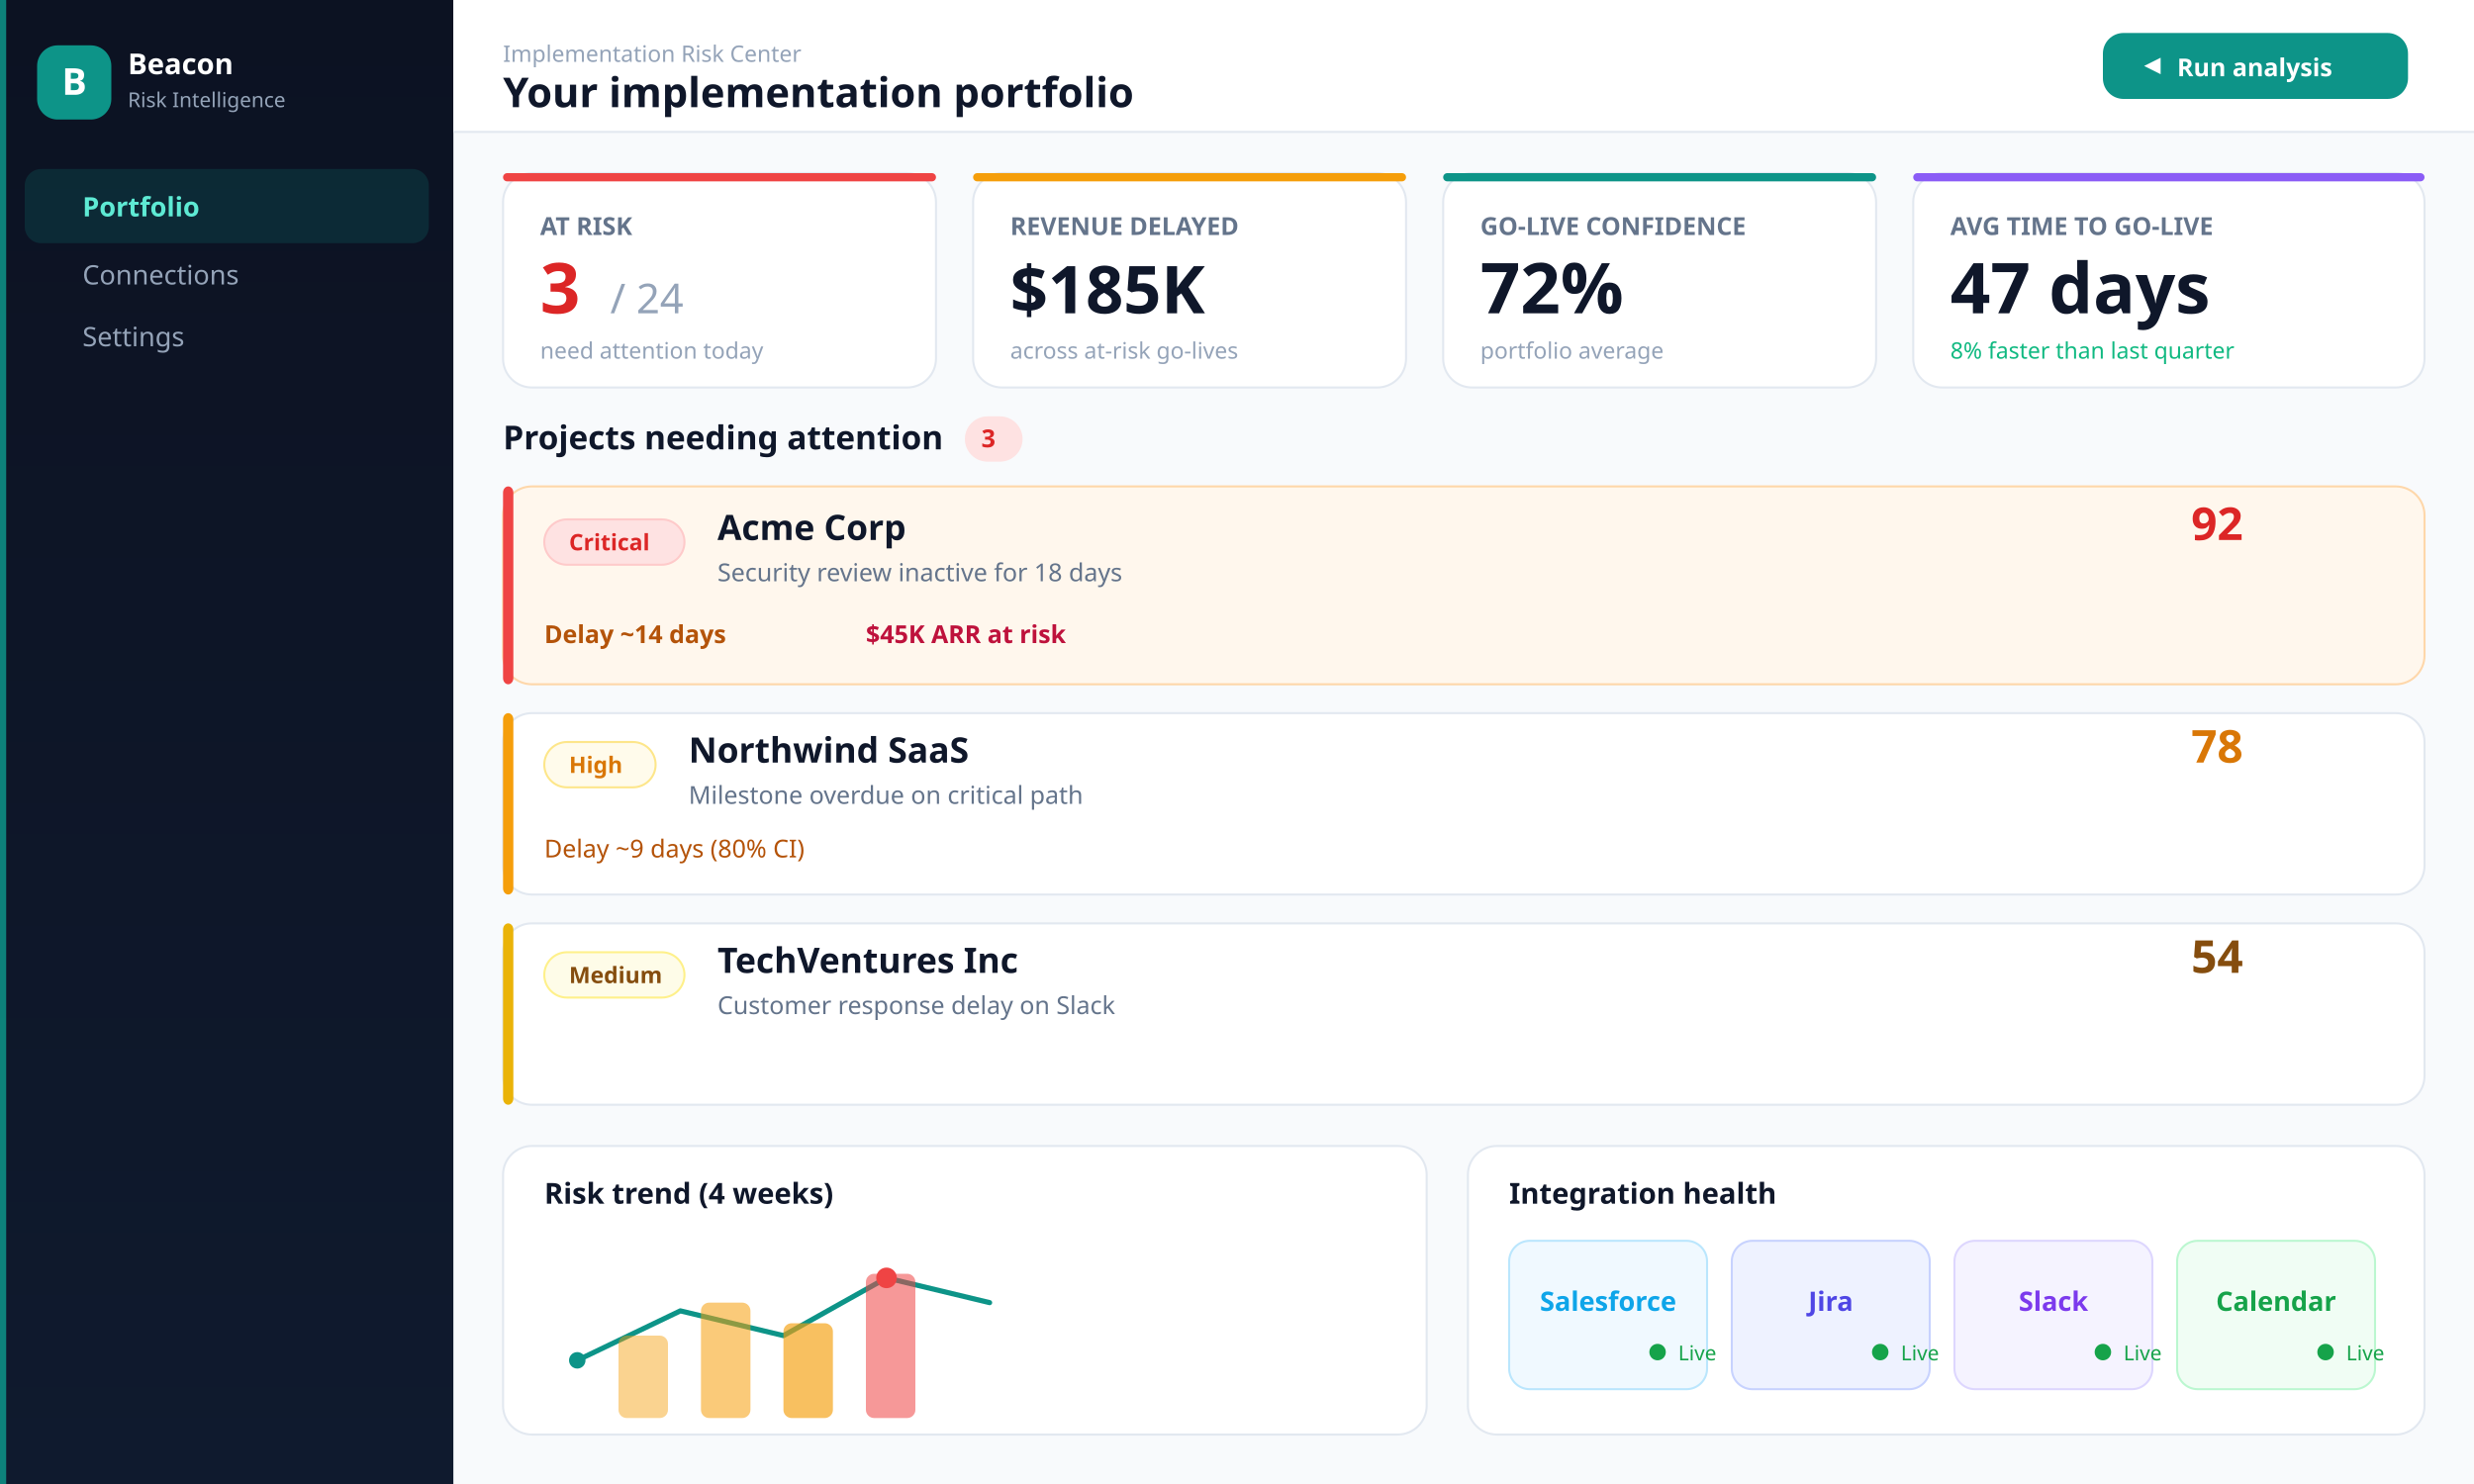
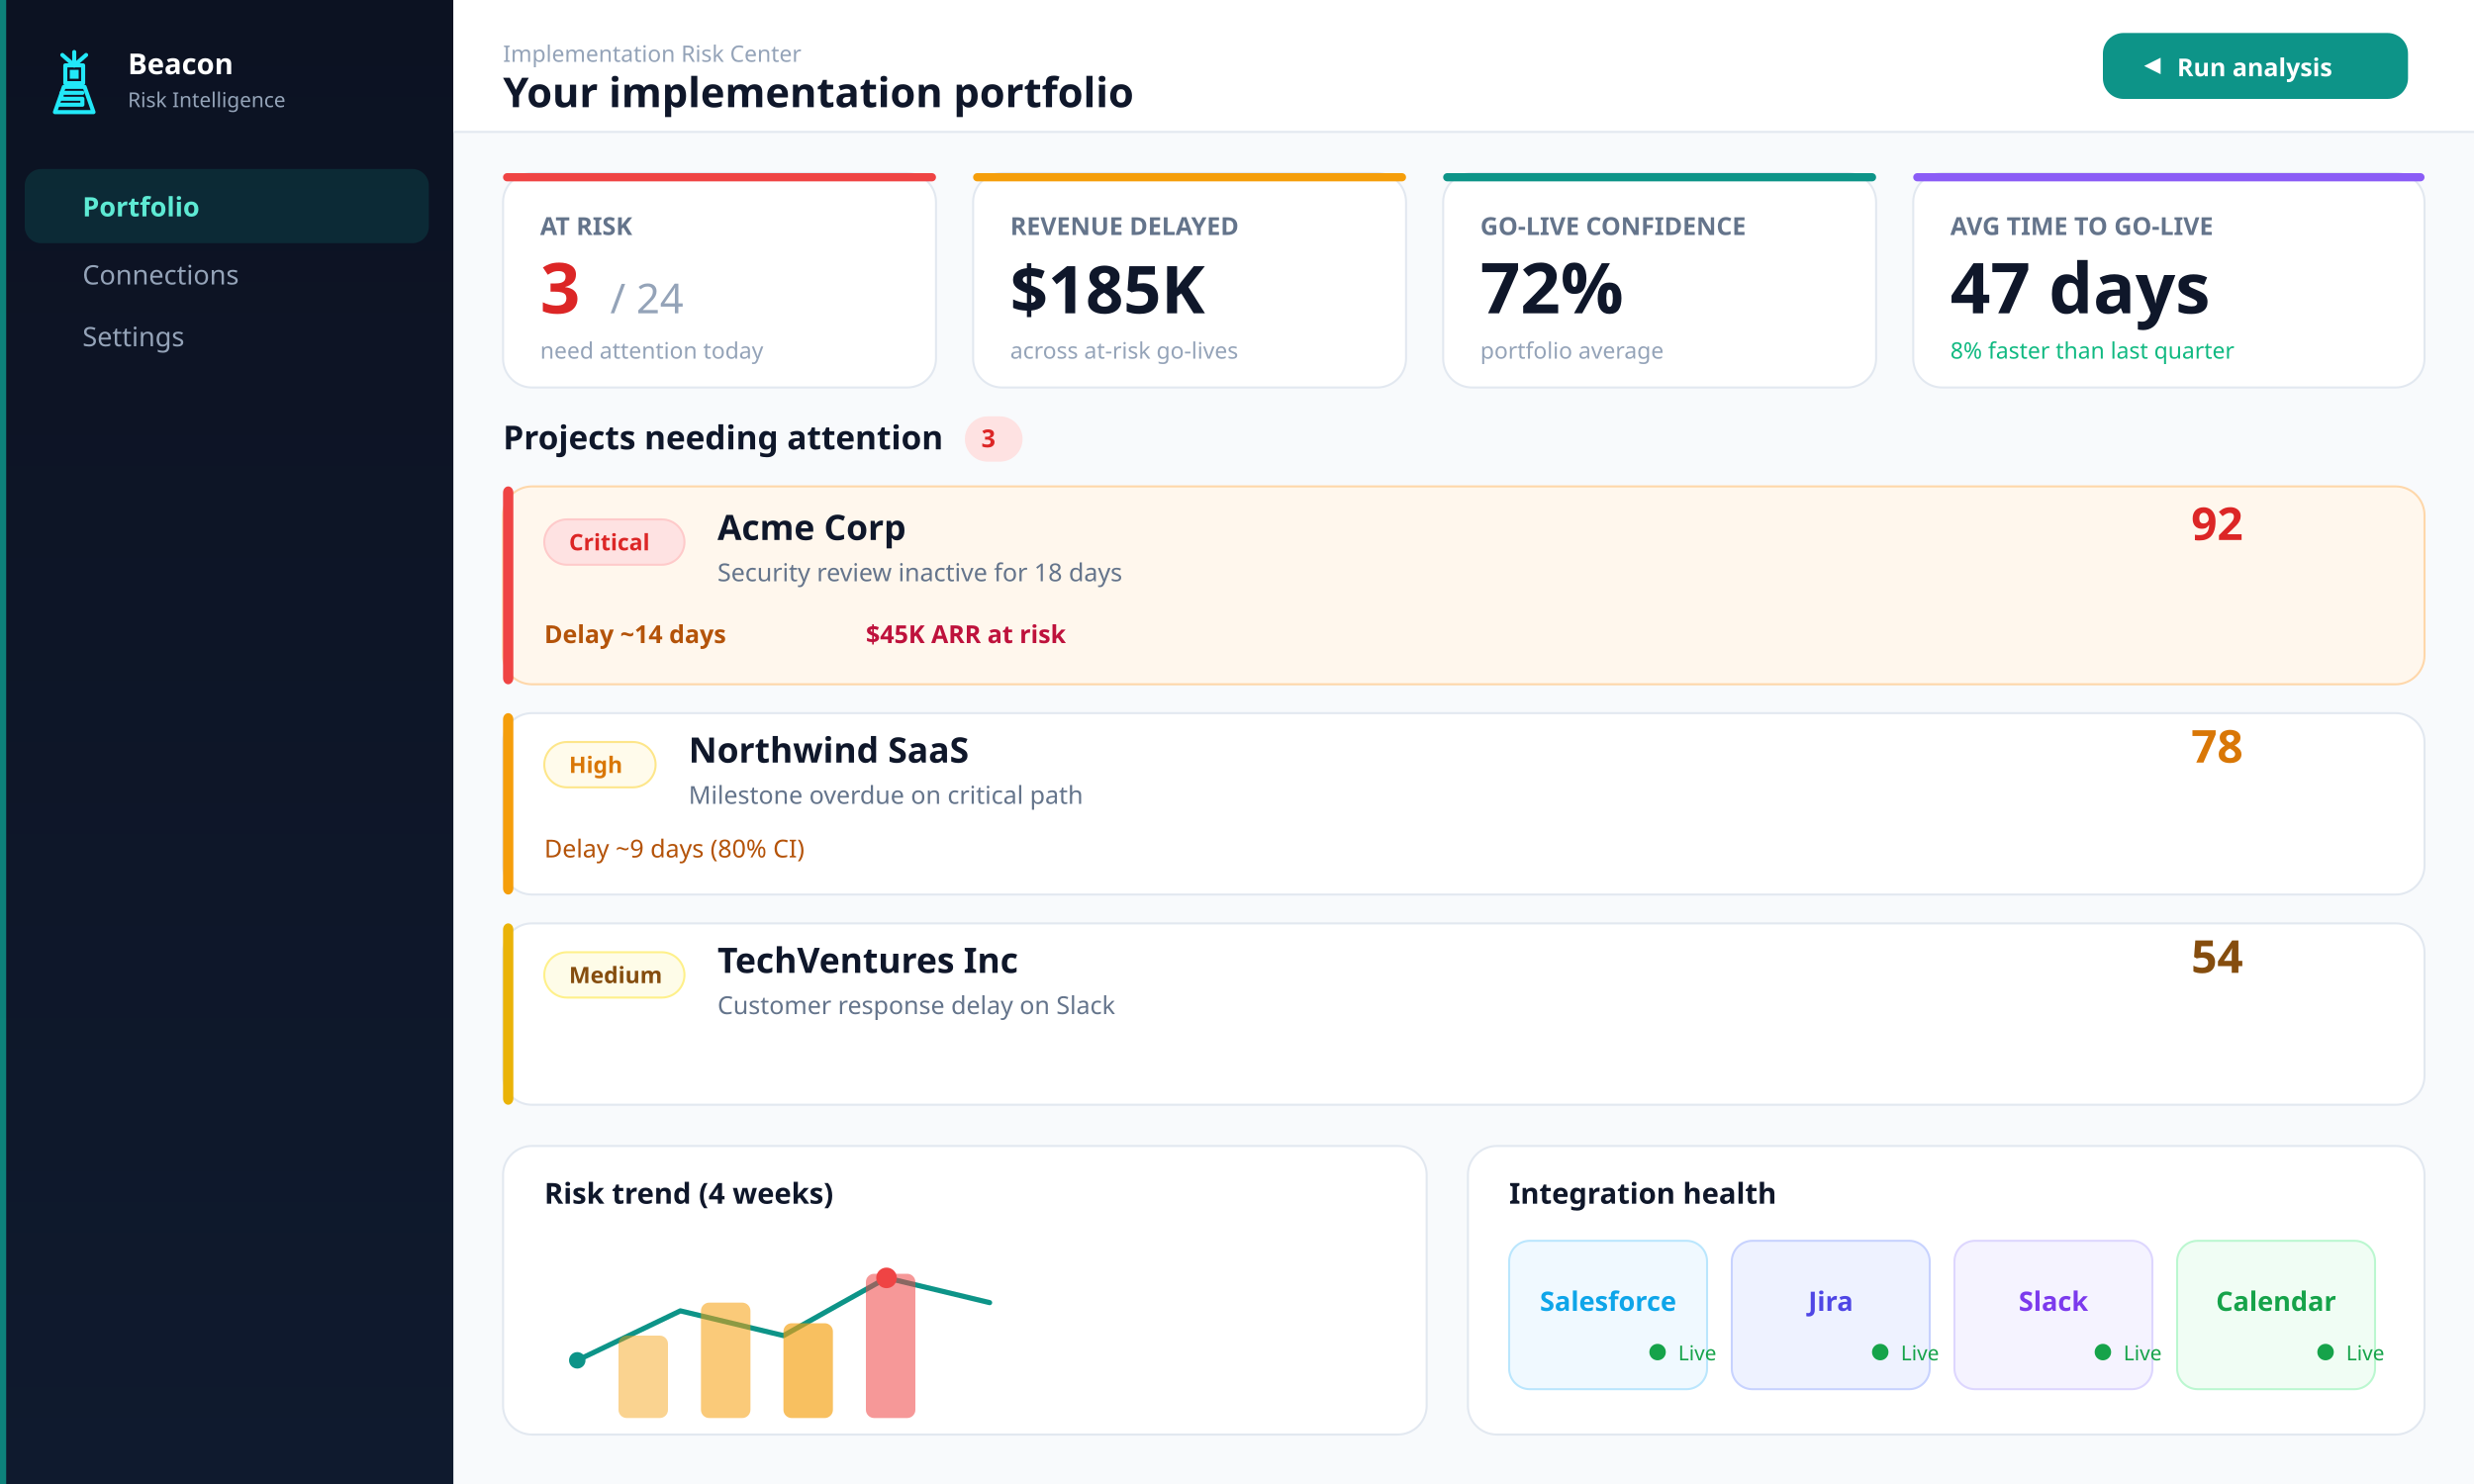
<svg xmlns="http://www.w3.org/2000/svg" width="1200" height="720" viewBox="0 0 1200 720" fill="none" preserveAspectRatio="xMidYMid meet" role="img" aria-label="Beacon portfolio dashboard screenshot">
  <defs>
    <linearGradient id="dash-sidebar" x1="0" y1="0" x2="0" y2="1">
      <stop offset="0%" stop-color="#0c1222" />
      <stop offset="100%" stop-color="#0f1a2e" />
    </linearGradient>
    <clipPath id="dash-viewport">
      <rect width="1200" height="720" />
    </clipPath>
  </defs>
  <g clip-path="url(#dash-viewport)">
    <rect width="1200" height="720" fill="#f0f4f8" />
    <rect width="220" height="720" fill="url(#dash-sidebar)" />
    <rect x="0" y="0" width="3" height="720" fill="#0d9488" opacity="0.85" />
-     <rect x="18" y="22" width="36" height="36" rx="10" fill="#0d9488" />
-     <text x="30" y="46" fill="#fff" font-family="system-ui,sans-serif" font-size="18" font-weight="700">B</text>
+     <g transform="translate(18 22) scale(0.36)">
+       <g stroke="#22E8F8" stroke-width="5.5" stroke-linecap="round" stroke-linejoin="round">
+         <path d="M50 27V9" />
+         <path d="M50 27L34 13" />
+         <path d="M50 27L66 13" />
+         <rect x="38" y="27" width="24" height="24" fill="none" />
+         <path d="M24 90h52l-12-34H36L24 90z" fill="none" />
+         <path d="M29 80h32v-8H33v-8h28" />
+       </g>
+       <rect x="44" y="33" width="12" height="12" fill="#22E8F8" />
+     </g>
    <text x="62" y="36" fill="#fff" font-family="system-ui,sans-serif" font-size="14" font-weight="700">Beacon</text>
    <text x="62" y="52" fill="#94a3b8" font-family="system-ui,sans-serif" font-size="10">Risk Intelligence</text>
    <rect x="12" y="82" width="196" height="36" rx="8" fill="#0d9488" fill-opacity="0.18" />
    <text x="40" y="105" fill="#5eead4" font-family="system-ui,sans-serif" font-size="13" font-weight="600">Portfolio</text>
    <text x="40" y="138" fill="#94a3b8" font-family="system-ui,sans-serif" font-size="13">Connections</text>
    <text x="40" y="168" fill="#94a3b8" font-family="system-ui,sans-serif" font-size="13">Settings</text>
    <rect x="220" y="0" width="980" height="720" fill="#f8fafc" />
    <rect x="220" y="0" width="980" height="64" fill="#fff" />
    <line x1="220" y1="64" x2="1200" y2="64" stroke="#e2e8f0" />
    <text x="244" y="30" fill="#94a3b8" font-family="system-ui,sans-serif" font-size="11">Implementation Risk Center</text>
    <text x="244" y="52" fill="#0f172a" font-family="system-ui,sans-serif" font-size="20" font-weight="700">Your implementation portfolio</text>
    <rect x="1020" y="16" width="148" height="32" rx="10" fill="#0d9488" />
    <polygon points="1040,32 1048,28 1048,36" fill="#fff" />
    <text x="1056" y="37" fill="#fff" font-family="system-ui,sans-serif" font-size="12" font-weight="600">Run analysis</text>
    <g>
      <rect x="244" y="84" width="210" height="104" rx="14" fill="#fff" stroke="#e2e8f0" />
      <rect x="244" y="84" width="210" height="4" rx="2" fill="#ef4444" />
      <text x="262" y="114" fill="#64748b" font-family="system-ui,sans-serif" font-size="12" font-weight="600">AT RISK</text>
      <text x="262" y="152" fill="#dc2626" font-family="system-ui,sans-serif" font-size="34" font-weight="800">3</text>
      <text x="296" y="152" fill="#94a3b8" font-family="system-ui,sans-serif" font-size="20">/ 24</text>
      <text x="262" y="174" fill="#94a3b8" font-family="system-ui,sans-serif" font-size="11">need attention today</text>
    </g>
    <g>
      <rect x="472" y="84" width="210" height="104" rx="14" fill="#fff" stroke="#e2e8f0" />
      <rect x="472" y="84" width="210" height="4" rx="2" fill="#f59e0b" />
      <text x="490" y="114" fill="#64748b" font-family="system-ui,sans-serif" font-size="12" font-weight="600">REVENUE DELAYED</text>
      <text x="490" y="152" fill="#0f172a" font-family="system-ui,sans-serif" font-size="32" font-weight="800">$185K</text>
      <text x="490" y="174" fill="#94a3b8" font-family="system-ui,sans-serif" font-size="11">across at-risk go-lives</text>
    </g>
    <g>
      <rect x="700" y="84" width="210" height="104" rx="14" fill="#fff" stroke="#e2e8f0" />
      <rect x="700" y="84" width="210" height="4" rx="2" fill="#0d9488" />
      <text x="718" y="114" fill="#64748b" font-family="system-ui,sans-serif" font-size="12" font-weight="600">GO-LIVE CONFIDENCE</text>
      <text x="718" y="152" fill="#0f172a" font-family="system-ui,sans-serif" font-size="34" font-weight="800">72%</text>
      <text x="718" y="174" fill="#94a3b8" font-family="system-ui,sans-serif" font-size="11">portfolio average</text>
    </g>
    <g>
      <rect x="928" y="84" width="248" height="104" rx="14" fill="#fff" stroke="#e2e8f0" />
      <rect x="928" y="84" width="248" height="4" rx="2" fill="#8b5cf6" />
      <text x="946" y="114" fill="#64748b" font-family="system-ui,sans-serif" font-size="12" font-weight="600">AVG TIME TO GO-LIVE</text>
      <text x="946" y="152" fill="#0f172a" font-family="system-ui,sans-serif" font-size="34" font-weight="800">47 days</text>
      <text x="946" y="174" fill="#10b981" font-family="system-ui,sans-serif" font-size="11">8% faster than last quarter</text>
    </g>
    <text x="244" y="218" fill="#0f172a" font-family="system-ui,sans-serif" font-size="16" font-weight="700">Projects needing attention</text>
    <rect x="468" y="202" width="28" height="22" rx="11" fill="#fee2e2" />
    <text x="476" y="217" fill="#dc2626" font-family="system-ui,sans-serif" font-size="12" font-weight="700">3</text>
    <g>
      <rect x="244" y="236" width="932" height="96" rx="14" fill="#fff7ed" stroke="#fed7aa" />
      <rect x="244" y="236" width="5" height="96" rx="3" fill="#ef4444" />
      <rect x="264" y="252" width="68" height="22" rx="11" fill="#fee2e2" stroke="#fecaca" />
      <text x="276" y="267" fill="#dc2626" font-family="system-ui,sans-serif" font-size="11" font-weight="700">Critical</text>
      <text x="348" y="262" fill="#0f172a" font-family="system-ui,sans-serif" font-size="17" font-weight="700">Acme Corp</text>
      <text x="348" y="282" fill="#64748b" font-family="system-ui,sans-serif" font-size="12">Security review inactive for 18 days</text>
      <text x="1088" y="262" fill="#dc2626" font-family="system-ui,sans-serif" font-size="22" font-weight="800" text-anchor="end">92</text>
      <text x="264" y="312" fill="#b45309" font-family="system-ui,sans-serif" font-size="12" font-weight="600">Delay ~14 days</text>
      <text x="420" y="312" fill="#be123c" font-family="system-ui,sans-serif" font-size="12" font-weight="600">$45K ARR at risk</text>
    </g>
    <g>
      <rect x="244" y="346" width="932" height="88" rx="14" fill="#fff" stroke="#e2e8f0" />
      <rect x="244" y="346" width="5" height="88" rx="3" fill="#f59e0b" />
      <rect x="264" y="360" width="54" height="22" rx="11" fill="#fffbeb" stroke="#fde68a" />
      <text x="276" y="375" fill="#d97706" font-family="system-ui,sans-serif" font-size="11" font-weight="700">High</text>
      <text x="334" y="370" fill="#0f172a" font-family="system-ui,sans-serif" font-size="17" font-weight="700">Northwind SaaS</text>
      <text x="334" y="390" fill="#64748b" font-family="system-ui,sans-serif" font-size="12">Milestone overdue on critical path</text>
      <text x="1088" y="370" fill="#d97706" font-family="system-ui,sans-serif" font-size="22" font-weight="800" text-anchor="end">78</text>
      <text x="264" y="416" fill="#b45309" font-family="system-ui,sans-serif" font-size="12">Delay ~9 days (80% CI)</text>
    </g>
    <g>
      <rect x="244" y="448" width="932" height="88" rx="14" fill="#fff" stroke="#e2e8f0" />
      <rect x="244" y="448" width="5" height="88" rx="3" fill="#eab308" />
      <rect x="264" y="462" width="68" height="22" rx="11" fill="#fefce8" stroke="#fef08a" />
      <text x="276" y="477" fill="#854d0e" font-family="system-ui,sans-serif" font-size="11" font-weight="700">Medium</text>
      <text x="348" y="472" fill="#0f172a" font-family="system-ui,sans-serif" font-size="17" font-weight="700">TechVentures Inc</text>
      <text x="348" y="492" fill="#64748b" font-family="system-ui,sans-serif" font-size="12">Customer response delay on Slack</text>
      <text x="1088" y="472" fill="#854d0e" font-family="system-ui,sans-serif" font-size="22" font-weight="800" text-anchor="end">54</text>
    </g>
    <rect x="244" y="556" width="448" height="140" rx="14" fill="#fff" stroke="#e2e8f0" />
    <text x="264" y="584" fill="#0f172a" font-family="system-ui,sans-serif" font-size="14" font-weight="600">Risk trend (4 weeks)</text>
    <polyline points="280,660 330,636 380,648 430,620 480,632" fill="none" stroke="#0d9488" stroke-width="2.5" stroke-linecap="round" stroke-linejoin="round" />
    <circle cx="280" cy="660" r="4" fill="#0d9488" />
    <circle cx="430" cy="620" r="5" fill="#ef4444" />
    <rect x="300" y="648" width="24" height="40" rx="4" fill="#f59e0b" fill-opacity="0.45" />
    <rect x="340" y="632" width="24" height="56" rx="4" fill="#f59e0b" fill-opacity="0.55" />
    <rect x="380" y="642" width="24" height="46" rx="4" fill="#f59e0b" fill-opacity="0.65" />
    <rect x="420" y="618" width="24" height="70" rx="4" fill="#ef4444" fill-opacity="0.55" />
    <rect x="712" y="556" width="464" height="140" rx="14" fill="#fff" stroke="#e2e8f0" />
    <text x="732" y="584" fill="#0f172a" font-family="system-ui,sans-serif" font-size="14" font-weight="600">Integration health</text>
    <rect x="732" y="602" width="96" height="72" rx="10" fill="#f0f9ff" stroke="#bae6fd" />
    <text x="780" y="636" fill="#0ea5e9" font-family="system-ui,sans-serif" font-size="13" font-weight="700" text-anchor="middle">Salesforce</text>
    <circle cx="804" cy="656" r="4" fill="#16a34a" />
    <text x="814" y="660" fill="#16a34a" font-family="system-ui,sans-serif" font-size="10">Live</text>
    <rect x="840" y="602" width="96" height="72" rx="10" fill="#eef2ff" stroke="#c7d2fe" />
    <text x="888" y="636" fill="#4f46e5" font-family="system-ui,sans-serif" font-size="13" font-weight="700" text-anchor="middle">Jira</text>
    <circle cx="912" cy="656" r="4" fill="#16a34a" />
    <text x="922" y="660" fill="#16a34a" font-family="system-ui,sans-serif" font-size="10">Live</text>
    <rect x="948" y="602" width="96" height="72" rx="10" fill="#f5f3ff" stroke="#ddd6fe" />
    <text x="996" y="636" fill="#7c3aed" font-family="system-ui,sans-serif" font-size="13" font-weight="700" text-anchor="middle">Slack</text>
    <circle cx="1020" cy="656" r="4" fill="#16a34a" />
    <text x="1030" y="660" fill="#16a34a" font-family="system-ui,sans-serif" font-size="10">Live</text>
    <rect x="1056" y="602" width="96" height="72" rx="10" fill="#f0fdf4" stroke="#bbf7d0" />
    <text x="1104" y="636" fill="#16a34a" font-family="system-ui,sans-serif" font-size="13" font-weight="700" text-anchor="middle">Calendar</text>
    <circle cx="1128" cy="656" r="4" fill="#16a34a" />
    <text x="1138" y="660" fill="#16a34a" font-family="system-ui,sans-serif" font-size="10">Live</text>
  </g>
</svg>
